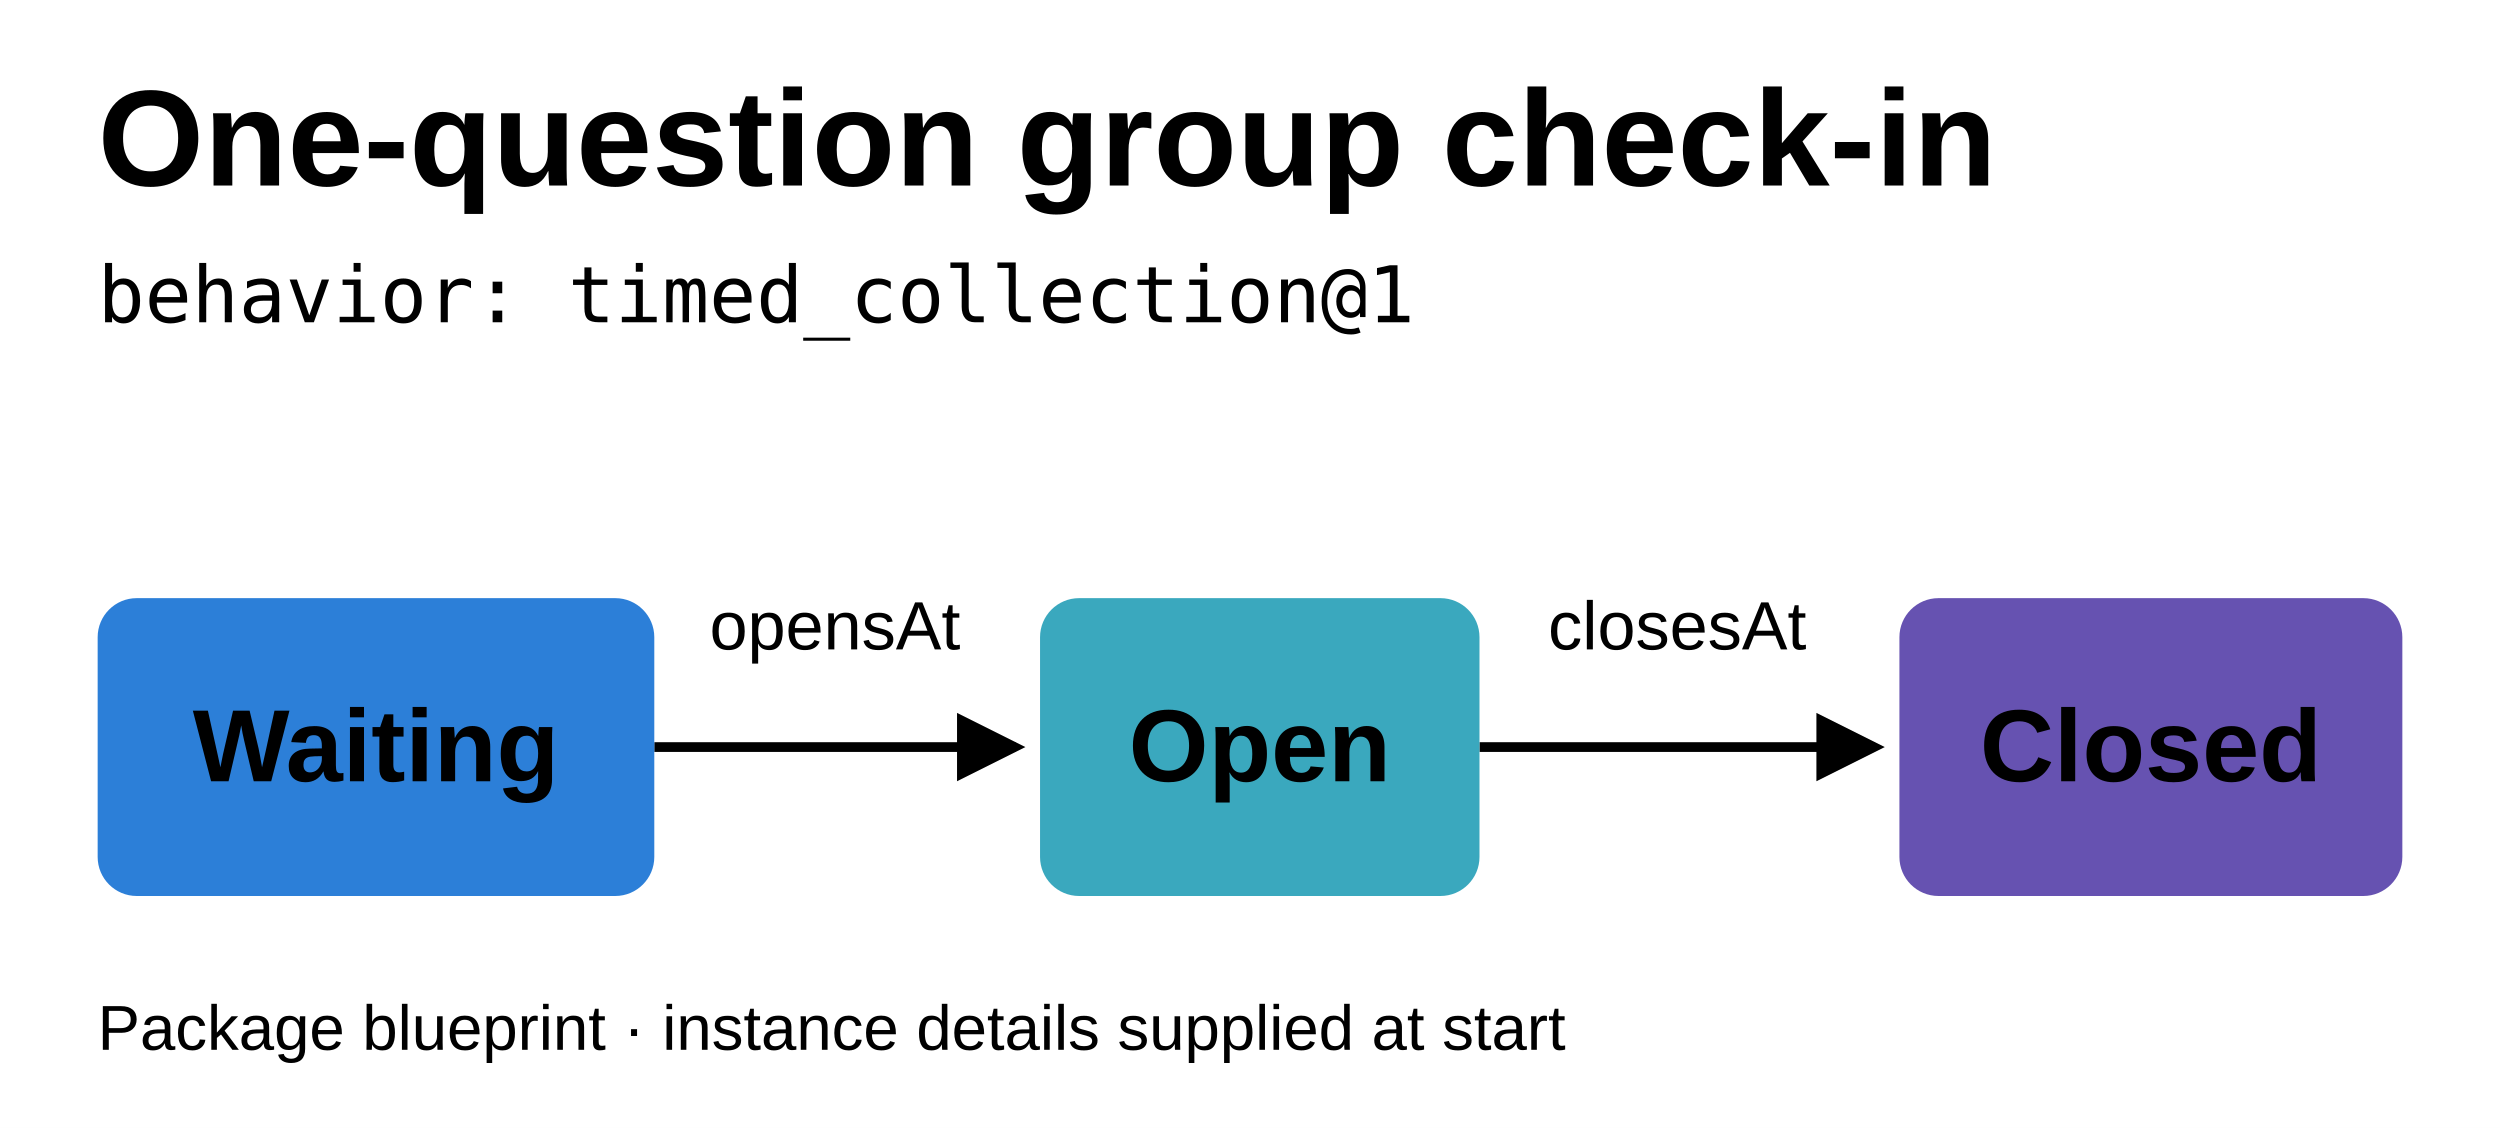
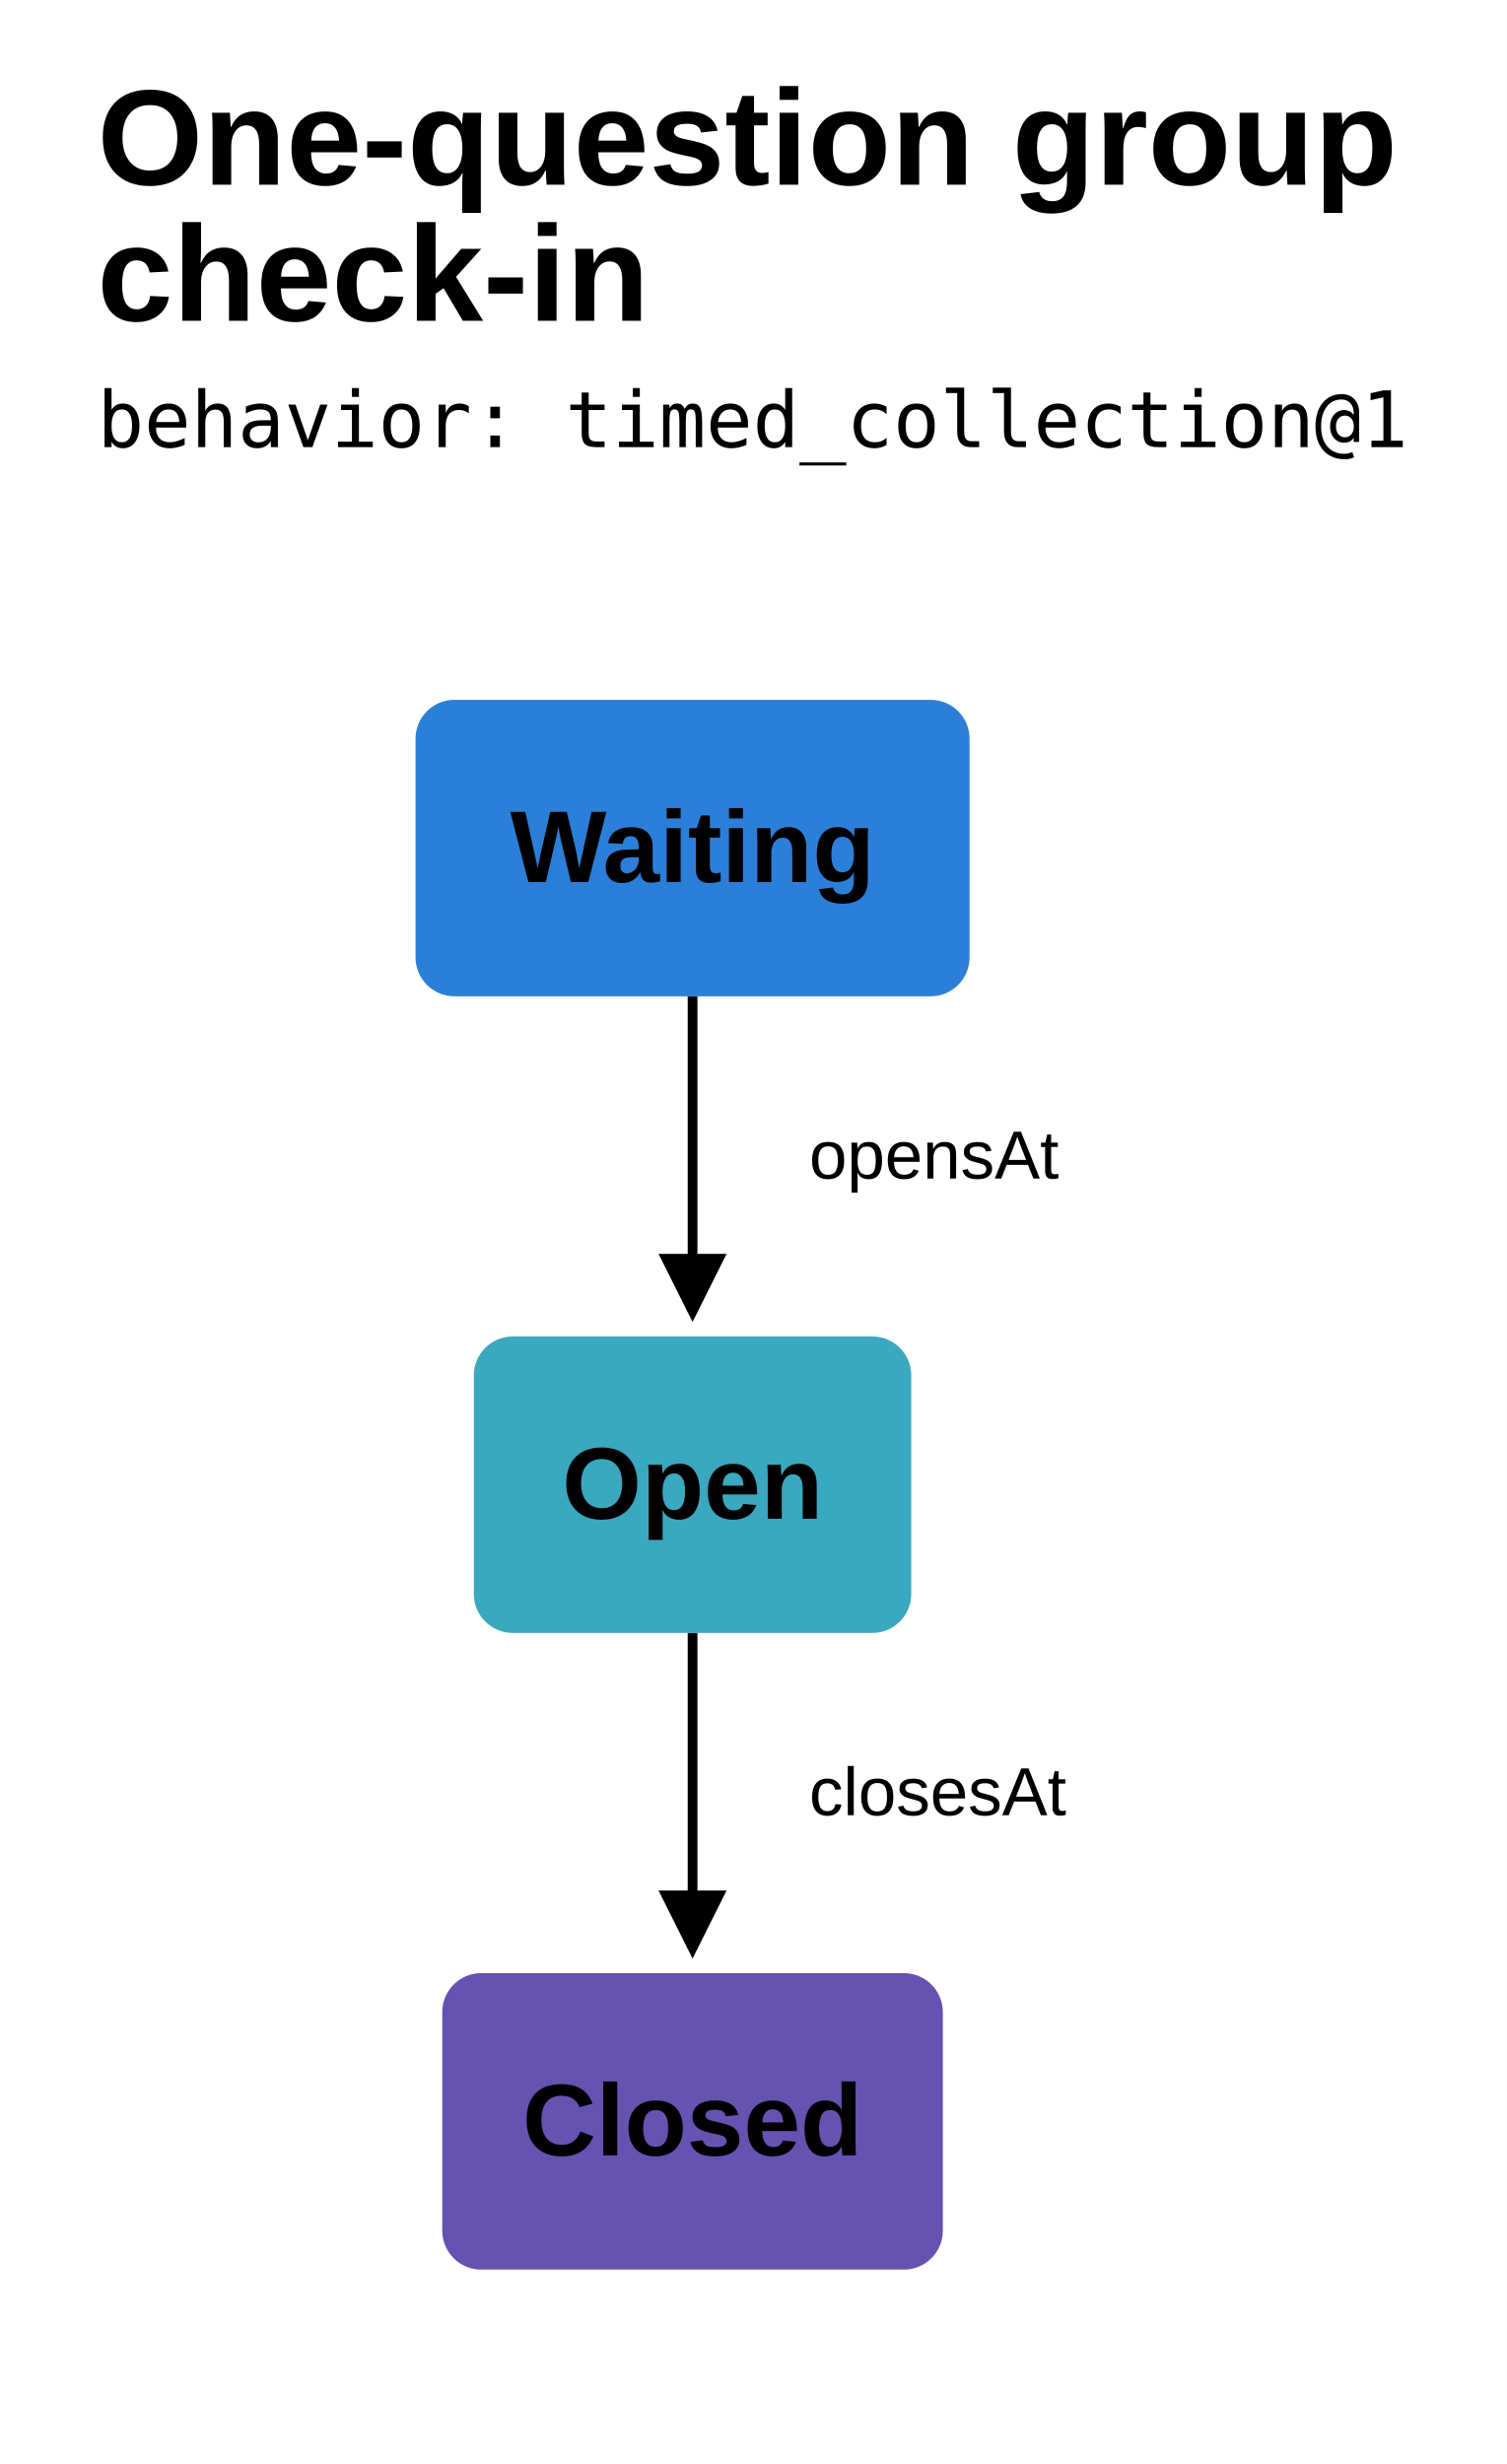
- <svg xmlns="http://www.w3.org/2000/svg" role="img" aria-label="One-question group check-in package flow" viewBox="0 0 512 231" width="512" height="231">
+ <svg xmlns="http://www.w3.org/2000/svg" role="img" aria-label="One-question group check-in package flow" viewBox="0 0 310 507" width="310" height="507">
  <defs>
    <marker id="arrow" markerWidth="7" markerHeight="7" refX="6" refY="3.5" orient="auto">
      <path d="M0 0L7 3.5L0 7" fill="#000000" />
    </marker>
  </defs>
  <rect width="100%" height="100%" fill="#ffffff" />
-   <text x="20" y="38" fill="#000000" font-family="Arial,sans-serif" font-size="28" font-weight="700">One-question group check-in</text>
-   <text x="20" y="66" fill="#000000" font-family="monospace" font-size="16">behavior: timed_collection@1</text>
-   <path d="M 134 153 C 158.667 153, 183.333 153, 208 153" fill="none" stroke="#000000" stroke-width="2" marker-end="url(#arrow)" />
-   <text x="171" y="133" text-anchor="middle" fill="#000000" font-size="14" font-family="Arial,sans-serif">opensAt</text>
-   <path d="M 303 153 C 330 153, 357 153, 384 153" fill="none" stroke="#000000" stroke-width="2" marker-end="url(#arrow)" />
-   <text x="343.5" y="133" text-anchor="middle" fill="#000000" font-size="14" font-family="Arial,sans-serif">closesAt</text>
-   <rect x="20" y="122.5" width="114" height="61" rx="8" fill="#2c7fd8" />
-   <text x="77" y="160" text-anchor="middle" fill="#000000" font-family="Arial,sans-serif" font-size="21" font-weight="700">Waiting</text>
-   <rect x="213" y="122.5" width="90" height="61" rx="8" fill="#3aa8be" />
-   <text x="258" y="160" text-anchor="middle" fill="#000000" font-family="Arial,sans-serif" font-size="21" font-weight="700">Open</text>
-   <rect x="389" y="122.5" width="103" height="61" rx="8" fill="#6652b1" />
-   <text x="440.5" y="160" text-anchor="middle" fill="#000000" font-family="Arial,sans-serif" font-size="21" font-weight="700">Closed</text>
-   <text x="20" y="215" fill="#000000" font-family="Arial,sans-serif" font-size="13">Package blueprint · instance details supplied at start</text>
+   <text x="20" y="38" fill="#000000" font-family="Arial,sans-serif" font-size="28" font-weight="700">One-question group</text>
+   <text x="20" y="66" fill="#000000" font-family="Arial,sans-serif" font-size="28" font-weight="700">check-in</text>
+   <text x="20" y="92" fill="#000000" font-family="monospace" font-size="16">behavior: timed_collection@1</text>
+   <path d="M 142.5 205 L 142.5 270" fill="none" stroke="#000000" stroke-width="2" marker-end="url(#arrow)" />
+   <text x="166.5" y="242.5" text-anchor="start" fill="#000000" font-size="14" font-family="Arial,sans-serif">opensAt</text>
+   <path d="M 142.5 336 L 142.5 401" fill="none" stroke="#000000" stroke-width="2" marker-end="url(#arrow)" />
+   <text x="166.5" y="373.5" text-anchor="start" fill="#000000" font-size="14" font-family="Arial,sans-serif">closesAt</text>
+   <rect x="85.5" y="144" width="114" height="61" rx="8" fill="#2c7fd8" />
+   <text x="142.5" y="181.5" text-anchor="middle" fill="#000000" font-family="Arial,sans-serif" font-size="21" font-weight="700">Waiting</text>
+   <rect x="97.5" y="275" width="90" height="61" rx="8" fill="#3aa8be" />
+   <text x="142.5" y="312.5" text-anchor="middle" fill="#000000" font-family="Arial,sans-serif" font-size="21" font-weight="700">Open</text>
+   <rect x="91" y="406" width="103" height="61" rx="8" fill="#6652b1" />
+   <text x="142.5" y="443.5" text-anchor="middle" fill="#000000" font-family="Arial,sans-serif" font-size="21" font-weight="700">Closed</text>
</svg>
